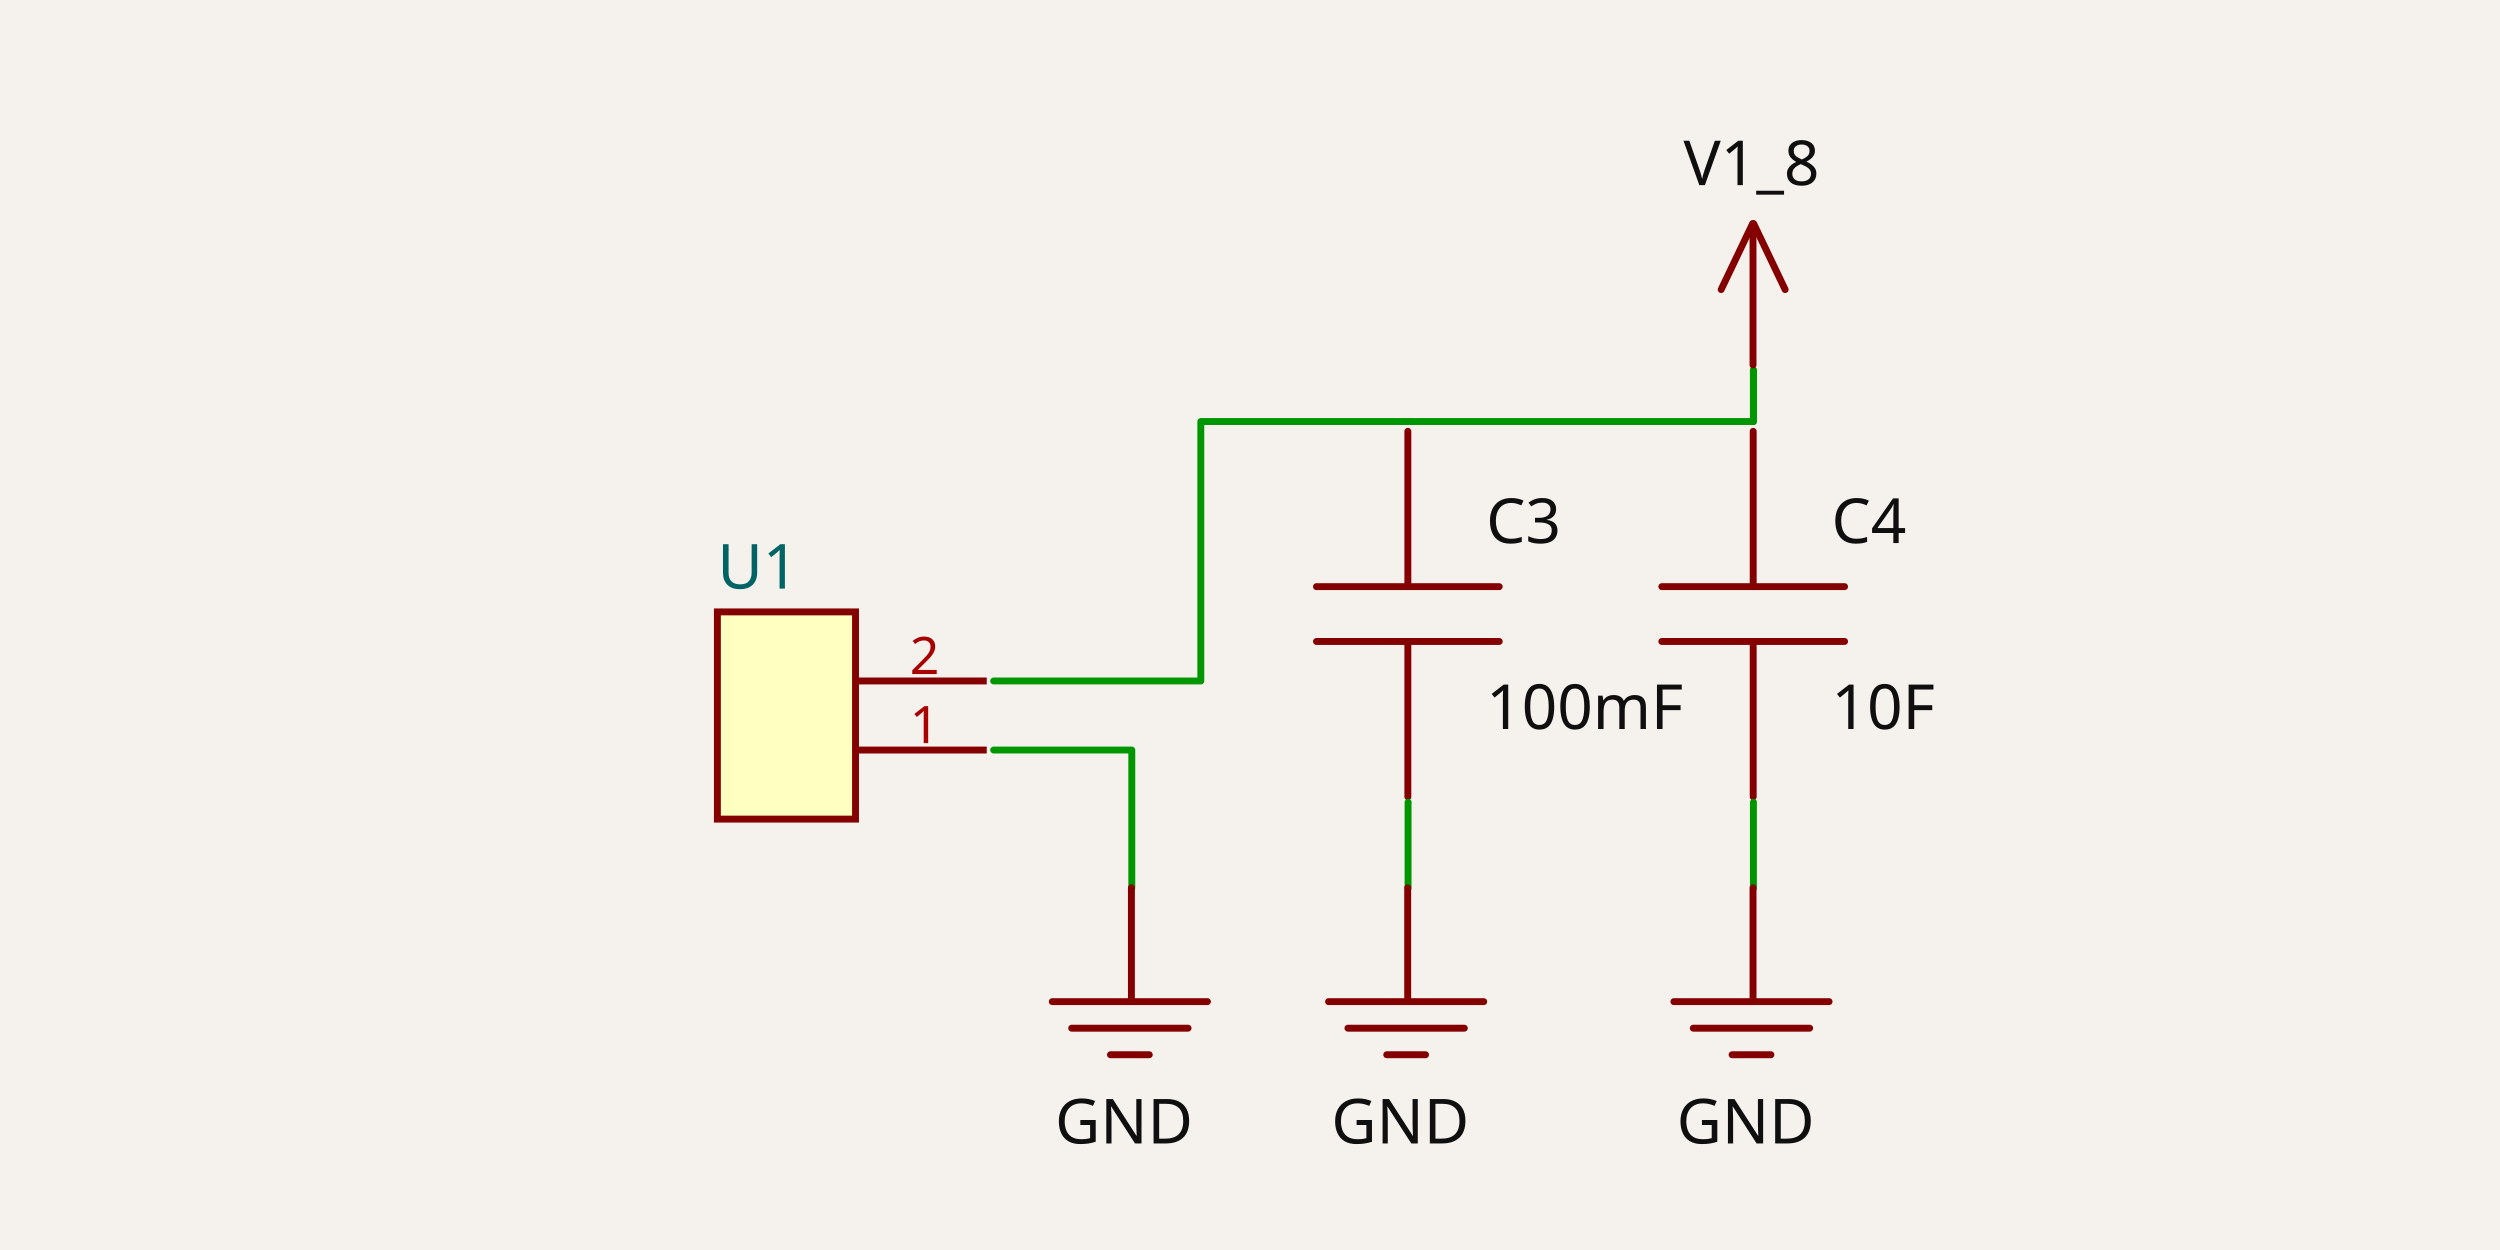
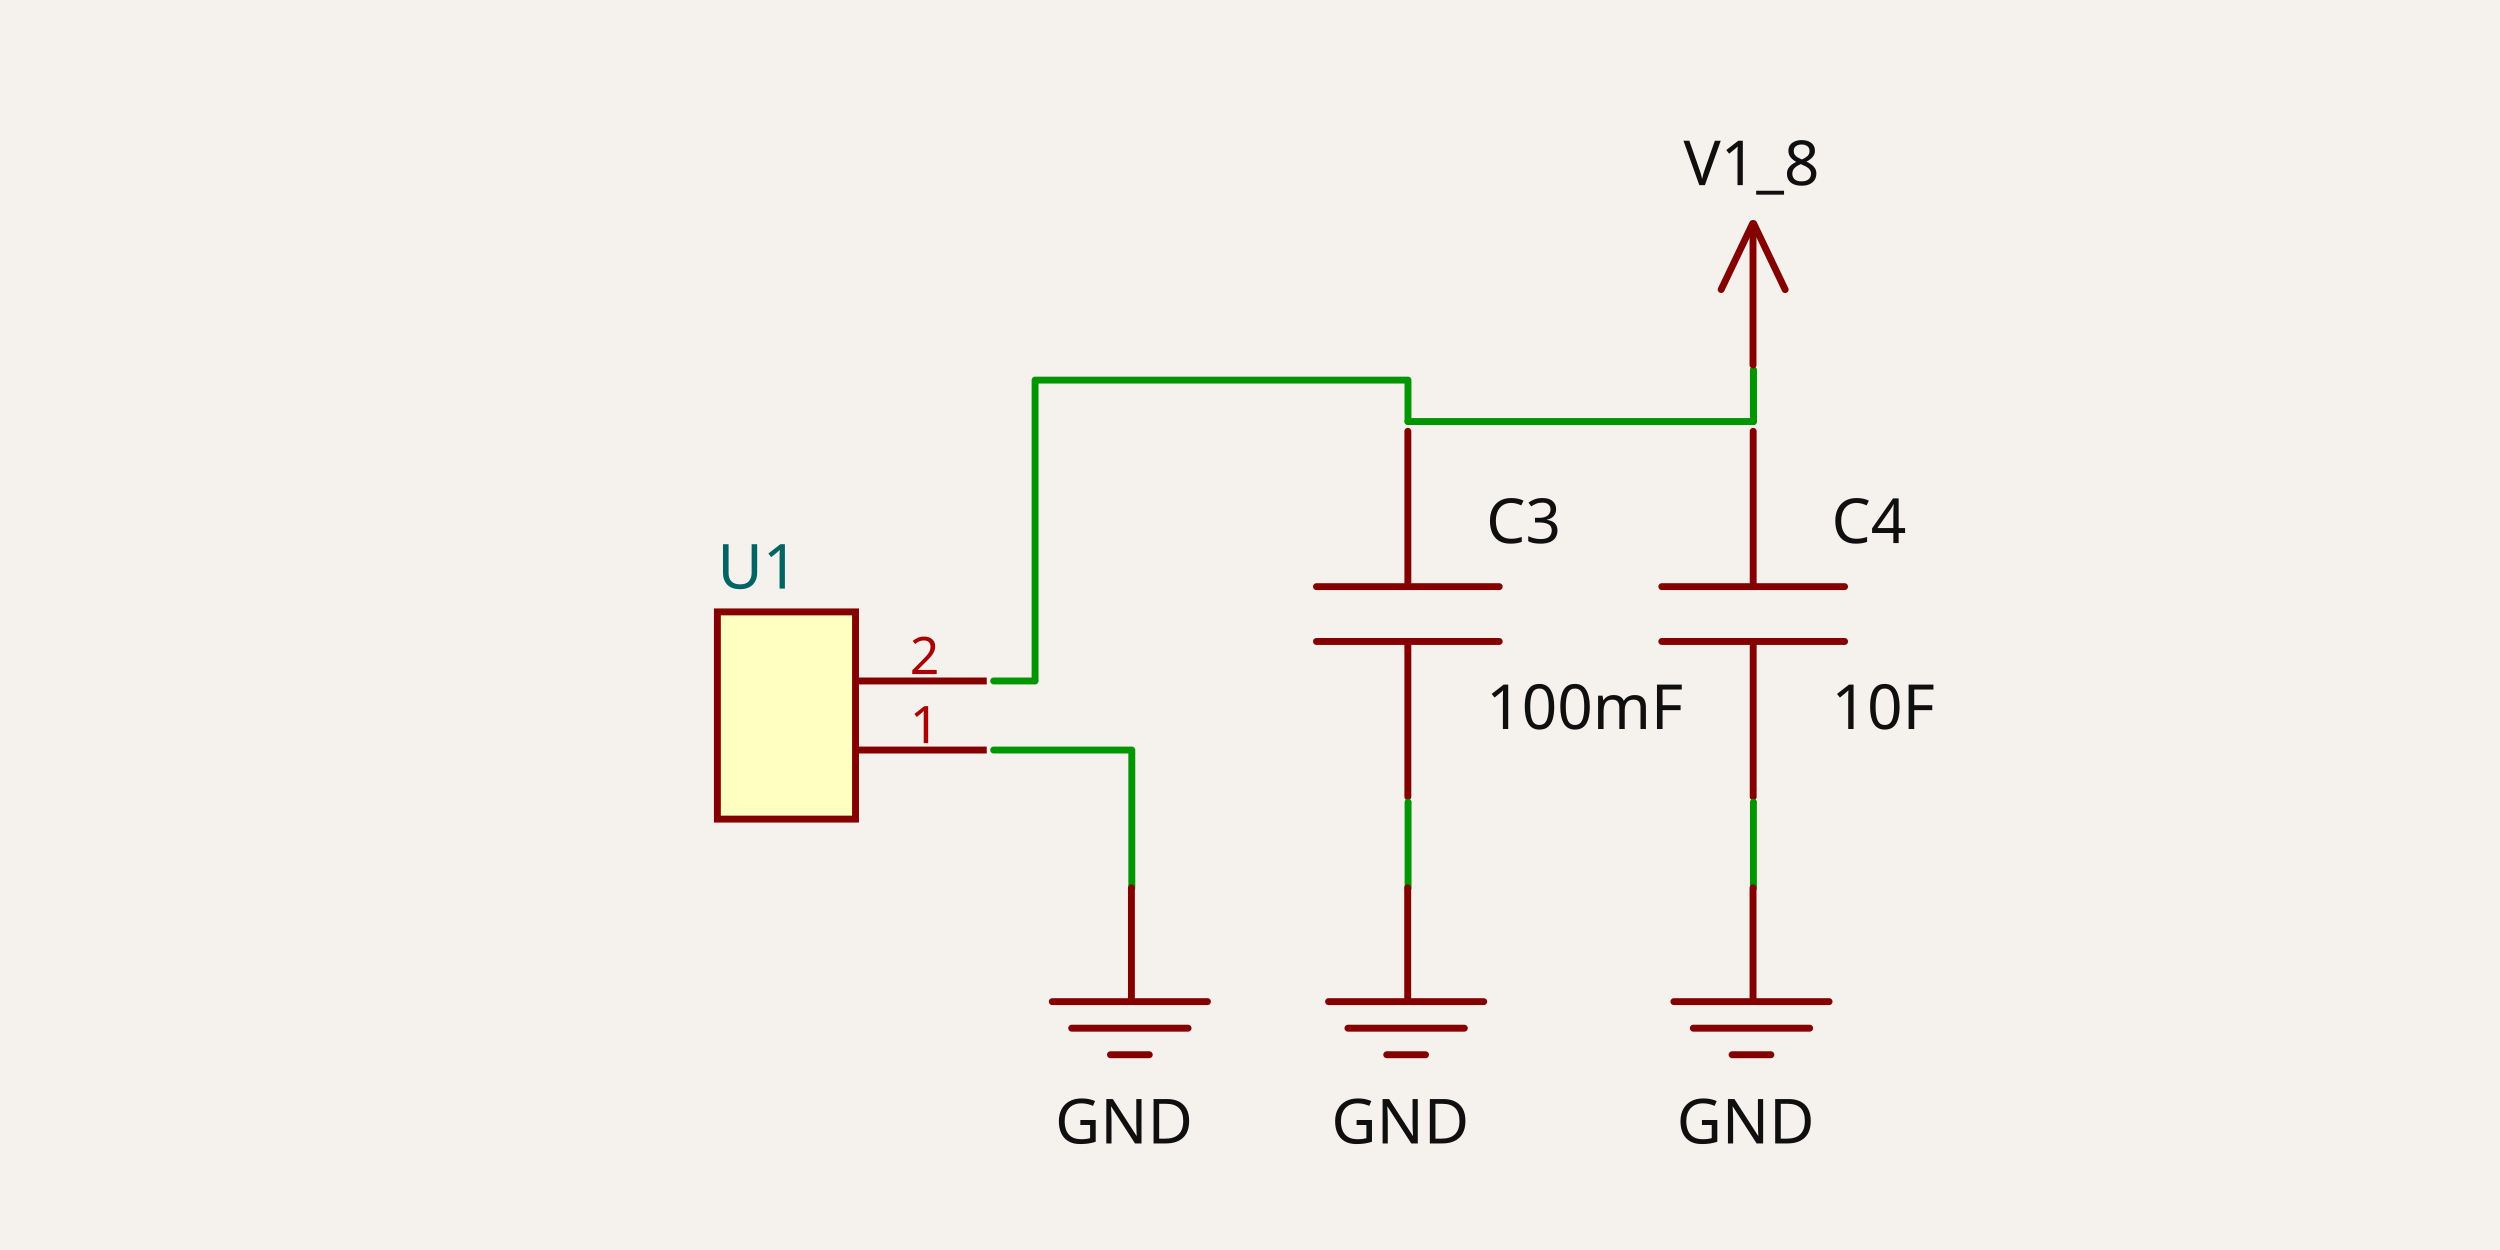
- <svg xmlns="http://www.w3.org/2000/svg" width="1200" height="600" style="background-color: rgb(245, 241, 237)" data-real-to-screen-transform="matrix(165.7641728368,0,0,-165.7641728368,377.496134932,343.4412642281)" data-software-used-string="@tscircuit/core@0.0.571">
+ <svg xmlns="http://www.w3.org/2000/svg" width="1200" height="600" style="background-color: rgb(245, 241, 237)" data-real-to-screen-transform="matrix(165.7641728368,0,0,-165.7641728368,377.496134932,343.4412642281)" data-software-used-string="@tscircuit/core@0.0.586">
  <style>
              .boundary { fill: rgb(245, 241, 237); }
              .schematic-boundary { fill: none; stroke: #fff; }
              .component { fill: none; stroke: rgb(132, 0, 0); }
              .chip { fill: rgb(255, 255, 194); stroke: rgb(132, 0, 0); }
              .component-pin { fill: none; stroke: rgb(132, 0, 0); }
              .trace:hover {
                filter: invert(1);
              }
              .trace:hover .trace-crossing-outline {
                opacity: 0;
              }
              .trace:hover .trace-junction {
                filter: invert(1);
              }
              .text { font-family: sans-serif; fill: rgb(0, 150, 0); }
              .pin-number { fill: rgb(169, 0, 0); }
              .port-label { fill: rgb(0, 100, 100); }
              .component-name { fill: rgb(0, 100, 100); }
            </style>
  <rect class="boundary" x="0" y="0" width="1200" height="600" />
  <g data-circuit-json-type="schematic_component" data-schematic-component-id="schematic_component_0">
    <rect class="component chip" x="344.343" y="293.712" width="66.306" height="99.459" stroke-width="3.315px" fill="rgb(255, 255, 194)" stroke="rgb(132, 0, 0)" />
    <rect class="component-overlay" x="344.343" y="293.712" width="66.306" height="99.459" fill="transparent" />
    <text x="344.343" y="414.72" fill="#006464" text-anchor="start" dominant-baseline="middle" font-family="sans-serif" font-size="29.838px" transform="rotate(0, 344.3433, 414.7199)" />
    <text x="344.343" y="272.163" fill="#006464" text-anchor="start" dominant-baseline="middle" font-family="sans-serif" font-size="29.838px" transform="rotate(0, 344.3433, 272.1627)">U1</text>
    <line class="component-pin" x1="473.639" y1="360.018" x2="410.649" y2="360.018" stroke-width="3.315px" />
+     <g data-schematic-port-id="source_port_0">
+       <rect x="473.639" y="356.702" width="6.631" height="6.631" opacity="0" />
+     </g>
    <text class="pin-number" x="443.802" y="356.702" style="font-family: sans-serif;" fill="rgb(169, 0, 0)" text-anchor="middle" dominant-baseline="auto" font-size="24.865px" transform="">1</text>
    <line class="component-pin" x1="473.639" y1="326.865" x2="410.649" y2="326.865" stroke-width="3.315px" />
+     <g data-schematic-port-id="source_port_1">
+       <rect x="473.639" y="323.55" width="6.631" height="6.631" opacity="0" />
+     </g>
    <text class="pin-number" x="443.802" y="323.55" style="font-family: sans-serif;" fill="rgb(169, 0, 0)" text-anchor="middle" dominant-baseline="auto" font-size="24.865px" transform="">2</text>
  </g>
  <g data-circuit-json-type="schematic_component" data-schematic-component-id="schematic_component_1">
    <rect class="component-overlay" x="631.909" y="207.028" width="87.717" height="175.434" fill="transparent" />
    <path d="M 675.767 207.028 L 675.767 281.587" stroke="rgb(132, 0, 0)" fill="none" stroke-width="3.315px" stroke-linecap="round" />
    <path d="M 675.767 307.902 L 675.767 382.461" stroke="rgb(132, 0, 0)" fill="none" stroke-width="3.315px" stroke-linecap="round" />
    <path d="M 631.909 281.587 L 719.626 281.587" stroke="rgb(132, 0, 0)" fill="none" stroke-width="3.315px" stroke-linecap="round" />
    <path d="M 631.909 307.902 L 719.626 307.902" stroke="rgb(132, 0, 0)" fill="none" stroke-width="3.315px" stroke-linecap="round" />
    <text x="713.352" y="260.665" fill="rgb(15, 15, 15)" font-family="sans-serif" text-anchor="start" dominant-baseline="auto" font-size="29.838px">C3</text>
    <text x="713.352" y="326.759" fill="rgb(15, 15, 15)" font-family="sans-serif" text-anchor="start" dominant-baseline="hanging" font-size="29.838px">100mF</text>
  </g>
  <g data-circuit-json-type="schematic_component" data-schematic-component-id="schematic_component_2">
    <rect class="component-overlay" x="797.673" y="207.028" width="87.717" height="175.434" fill="transparent" />
    <path d="M 841.531 207.028 L 841.531 281.587" stroke="rgb(132, 0, 0)" fill="none" stroke-width="3.315px" stroke-linecap="round" />
    <path d="M 841.531 307.902 L 841.531 382.461" stroke="rgb(132, 0, 0)" fill="none" stroke-width="3.315px" stroke-linecap="round" />
    <path d="M 797.673 281.587 L 885.39 281.587" stroke="rgb(132, 0, 0)" fill="none" stroke-width="3.315px" stroke-linecap="round" />
    <path d="M 797.673 307.902 L 885.39 307.902" stroke="rgb(132, 0, 0)" fill="none" stroke-width="3.315px" stroke-linecap="round" />
    <text x="879.117" y="260.665" fill="rgb(15, 15, 15)" font-family="sans-serif" text-anchor="start" dominant-baseline="auto" font-size="29.838px">C4</text>
    <text x="879.117" y="326.759" fill="rgb(15, 15, 15)" font-family="sans-serif" text-anchor="start" dominant-baseline="hanging" font-size="29.838px">10F</text>
  </g>
  <g class="trace" data-circuit-json-type="schematic_trace" data-schematic-trace-id="schematic_trace_0">
    <path d="M 476.955 360.018 L 543.26 360.018 L 543.26 426.323" class="trace-invisible-hover-outline" stroke="rgb(0, 150, 0)" fill="none" stroke-width="26.522px" stroke-linecap="round" opacity="0" stroke-linejoin="round" />
    <path d="M 476.955 360.018 L 543.26 360.018 L 543.26 426.323" stroke="rgb(0, 150, 0)" fill="none" stroke-width="3.315px" stroke-linecap="round" stroke-linejoin="round" />
  </g>
  <g class="trace" data-circuit-json-type="schematic_trace" data-schematic-trace-id="schematic_trace_1">
-     <path d="M 675.826 202.341 L 576.39 202.341 L 576.39 326.865 L 476.955 326.865" class="trace-invisible-hover-outline" stroke="rgb(0, 150, 0)" fill="none" stroke-width="26.522px" stroke-linecap="round" opacity="0" stroke-linejoin="round" />
-     <path d="M 675.826 202.341 L 576.39 202.341 L 576.39 326.865 L 476.955 326.865" stroke="rgb(0, 150, 0)" fill="none" stroke-width="3.315px" stroke-linecap="round" stroke-linejoin="round" />
+     <path d="M 675.826 202.341 L 675.826 182.454 L 496.842 182.454 L 496.842 326.865 L 476.955 326.865" class="trace-invisible-hover-outline" stroke="rgb(0, 150, 0)" fill="none" stroke-width="26.522px" stroke-linecap="round" opacity="0" stroke-linejoin="round" />
+     <path d="M 675.826 202.341 L 675.826 182.454 L 496.842 182.454 L 496.842 326.865 L 476.955 326.865" stroke="rgb(0, 150, 0)" fill="none" stroke-width="3.315px" stroke-linecap="round" stroke-linejoin="round" />
  </g>
  <g class="trace" data-circuit-json-type="schematic_trace" data-schematic-trace-id="schematic_trace_2">
    <path d="M 675.917 385.083 L 675.872 385.083 L 675.872 426.323" class="trace-invisible-hover-outline" stroke="rgb(0, 150, 0)" fill="none" stroke-width="26.522px" stroke-linecap="round" opacity="0" stroke-linejoin="round" />
    <path d="M 675.917 385.083 L 675.872 385.083 L 675.872 426.323" stroke="rgb(0, 150, 0)" fill="none" stroke-width="3.315px" stroke-linecap="round" stroke-linejoin="round" />
  </g>
  <g class="trace" data-circuit-json-type="schematic_trace" data-schematic-trace-id="schematic_trace_3">
    <path d="M 841.591 202.341 L 841.636 202.341 L 841.636 177.677" class="trace-invisible-hover-outline" stroke="rgb(0, 150, 0)" fill="none" stroke-width="26.522px" stroke-linecap="round" opacity="0" stroke-linejoin="round" />
    <path d="M 841.591 202.341 L 841.636 202.341 L 841.636 177.677" stroke="rgb(0, 150, 0)" fill="none" stroke-width="3.315px" stroke-linecap="round" stroke-linejoin="round" />
  </g>
  <g class="trace" data-circuit-json-type="schematic_trace" data-schematic-trace-id="schematic_trace_4">
    <path d="M 675.826 202.341 L 841.636 202.341 L 841.636 177.677" class="trace-invisible-hover-outline" stroke="rgb(0, 150, 0)" fill="none" stroke-width="26.522px" stroke-linecap="round" opacity="0" stroke-linejoin="round" />
    <path d="M 675.826 202.341 L 841.636 202.341 L 841.636 177.677" stroke="rgb(0, 150, 0)" fill="none" stroke-width="3.315px" stroke-linecap="round" stroke-linejoin="round" />
  </g>
  <g class="trace" data-circuit-json-type="schematic_trace" data-schematic-trace-id="schematic_trace_5">
    <path d="M 841.681 385.083 L 841.636 385.083 L 841.636 426.323" class="trace-invisible-hover-outline" stroke="rgb(0, 150, 0)" fill="none" stroke-width="26.522px" stroke-linecap="round" opacity="0" stroke-linejoin="round" />
    <path d="M 841.681 385.083 L 841.636 385.083 L 841.636 426.323" stroke="rgb(0, 150, 0)" fill="none" stroke-width="3.315px" stroke-linecap="round" stroke-linejoin="round" />
+   </g>
+   <g class="schematic-port-hover" data-schematic-port-id="source_port_0">
+     <circle cx="476.955" cy="360.018" r="6.631" fill="red" opacity="0" />
+   </g>
+   <g class="schematic-port-hover" data-schematic-port-id="source_port_1">
+     <circle cx="476.955" cy="326.865" r="6.631" fill="red" opacity="0" />
+   </g>
+   <g class="schematic-port-hover" data-schematic-port-id="source_port_2">
+     <circle cx="675.917" cy="385.083" r="6.631" fill="red" opacity="0" />
+   </g>
+   <g class="schematic-port-hover" data-schematic-port-id="source_port_3">
+     <circle cx="675.826" cy="202.341" r="6.631" fill="red" opacity="0" />
+   </g>
+   <g class="schematic-port-hover" data-schematic-port-id="source_port_4">
+     <circle cx="841.681" cy="385.083" r="6.631" fill="red" opacity="0" />
+   </g>
+   <g class="schematic-port-hover" data-schematic-port-id="source_port_5">
+     <circle cx="841.591" cy="202.341" r="6.631" fill="red" opacity="0" />
  </g>
  <rect class="component-overlay" x="505.095" y="426.144" width="74.481" height="80.135" fill="transparent" />
  <path d="M 543.08 426.144 L 543.08 480.785" stroke="rgb(132, 0, 0)" fill="none" stroke-width="3.315px" stroke-linecap="round" />
  <path d="M 505.095 480.78 L 579.576 480.78" stroke="rgb(132, 0, 0)" fill="none" stroke-width="3.315px" stroke-linecap="round" />
  <path d="M 514.405 493.529 L 570.266 493.529" stroke="rgb(132, 0, 0)" fill="none" stroke-width="3.315px" stroke-linecap="round" />
  <path d="M 533.025 506.279 L 551.646 506.279" stroke="rgb(132, 0, 0)" fill="none" stroke-width="3.315px" stroke-linecap="round" />
  <text x="539.51" y="525.695" fill="rgb(15, 15, 15)" font-family="sans-serif" text-anchor="middle" dominant-baseline="hanging" font-size="29.838px">GND</text>
  <rect class="component-overlay" x="637.706" y="426.144" width="74.481" height="80.135" fill="transparent" />
  <path d="M 675.692 426.144 L 675.692 480.785" stroke="rgb(132, 0, 0)" fill="none" stroke-width="3.315px" stroke-linecap="round" />
  <path d="M 637.706 480.78 L 712.187 480.78" stroke="rgb(132, 0, 0)" fill="none" stroke-width="3.315px" stroke-linecap="round" />
  <path d="M 647.016 493.529 L 702.877 493.529" stroke="rgb(132, 0, 0)" fill="none" stroke-width="3.315px" stroke-linecap="round" />
  <path d="M 665.637 506.279 L 684.257 506.279" stroke="rgb(132, 0, 0)" fill="none" stroke-width="3.315px" stroke-linecap="round" />
  <text x="672.122" y="525.695" fill="rgb(15, 15, 15)" font-family="sans-serif" text-anchor="middle" dominant-baseline="hanging" font-size="29.838px">GND</text>
  <rect class="component-overlay" x="826.156" y="107.309" width="30.713" height="67.891" fill="transparent" />
  <path d="M 841.27 107.309 L 826.156 138.981" stroke="rgb(132, 0, 0)" fill="none" stroke-width="3.315px" stroke-linecap="round" />
  <path d="M 841.755 107.325 L 856.869 138.998" stroke="rgb(132, 0, 0)" fill="none" stroke-width="3.315px" stroke-linecap="round" />
  <path d="M 841.444 108.145 L 841.444 175.199" stroke="rgb(132, 0, 0)" fill="none" stroke-width="3.315px" stroke-linecap="round" />
  <text x="840.703" y="97.595" fill="rgb(15, 15, 15)" font-family="sans-serif" text-anchor="middle" dominant-baseline="ideographic" font-size="29.838px">V1_8</text>
  <rect class="component-overlay" x="803.47" y="426.144" width="74.481" height="80.135" fill="transparent" />
  <path d="M 841.456 426.144 L 841.456 480.785" stroke="rgb(132, 0, 0)" fill="none" stroke-width="3.315px" stroke-linecap="round" />
  <path d="M 803.47 480.78 L 877.952 480.78" stroke="rgb(132, 0, 0)" fill="none" stroke-width="3.315px" stroke-linecap="round" />
  <path d="M 812.78 493.529 L 868.641 493.529" stroke="rgb(132, 0, 0)" fill="none" stroke-width="3.315px" stroke-linecap="round" />
  <path d="M 831.401 506.279 L 850.021 506.279" stroke="rgb(132, 0, 0)" fill="none" stroke-width="3.315px" stroke-linecap="round" />
  <text x="837.886" y="525.695" fill="rgb(15, 15, 15)" font-family="sans-serif" text-anchor="middle" dominant-baseline="hanging" font-size="29.838px">GND</text>
</svg>
